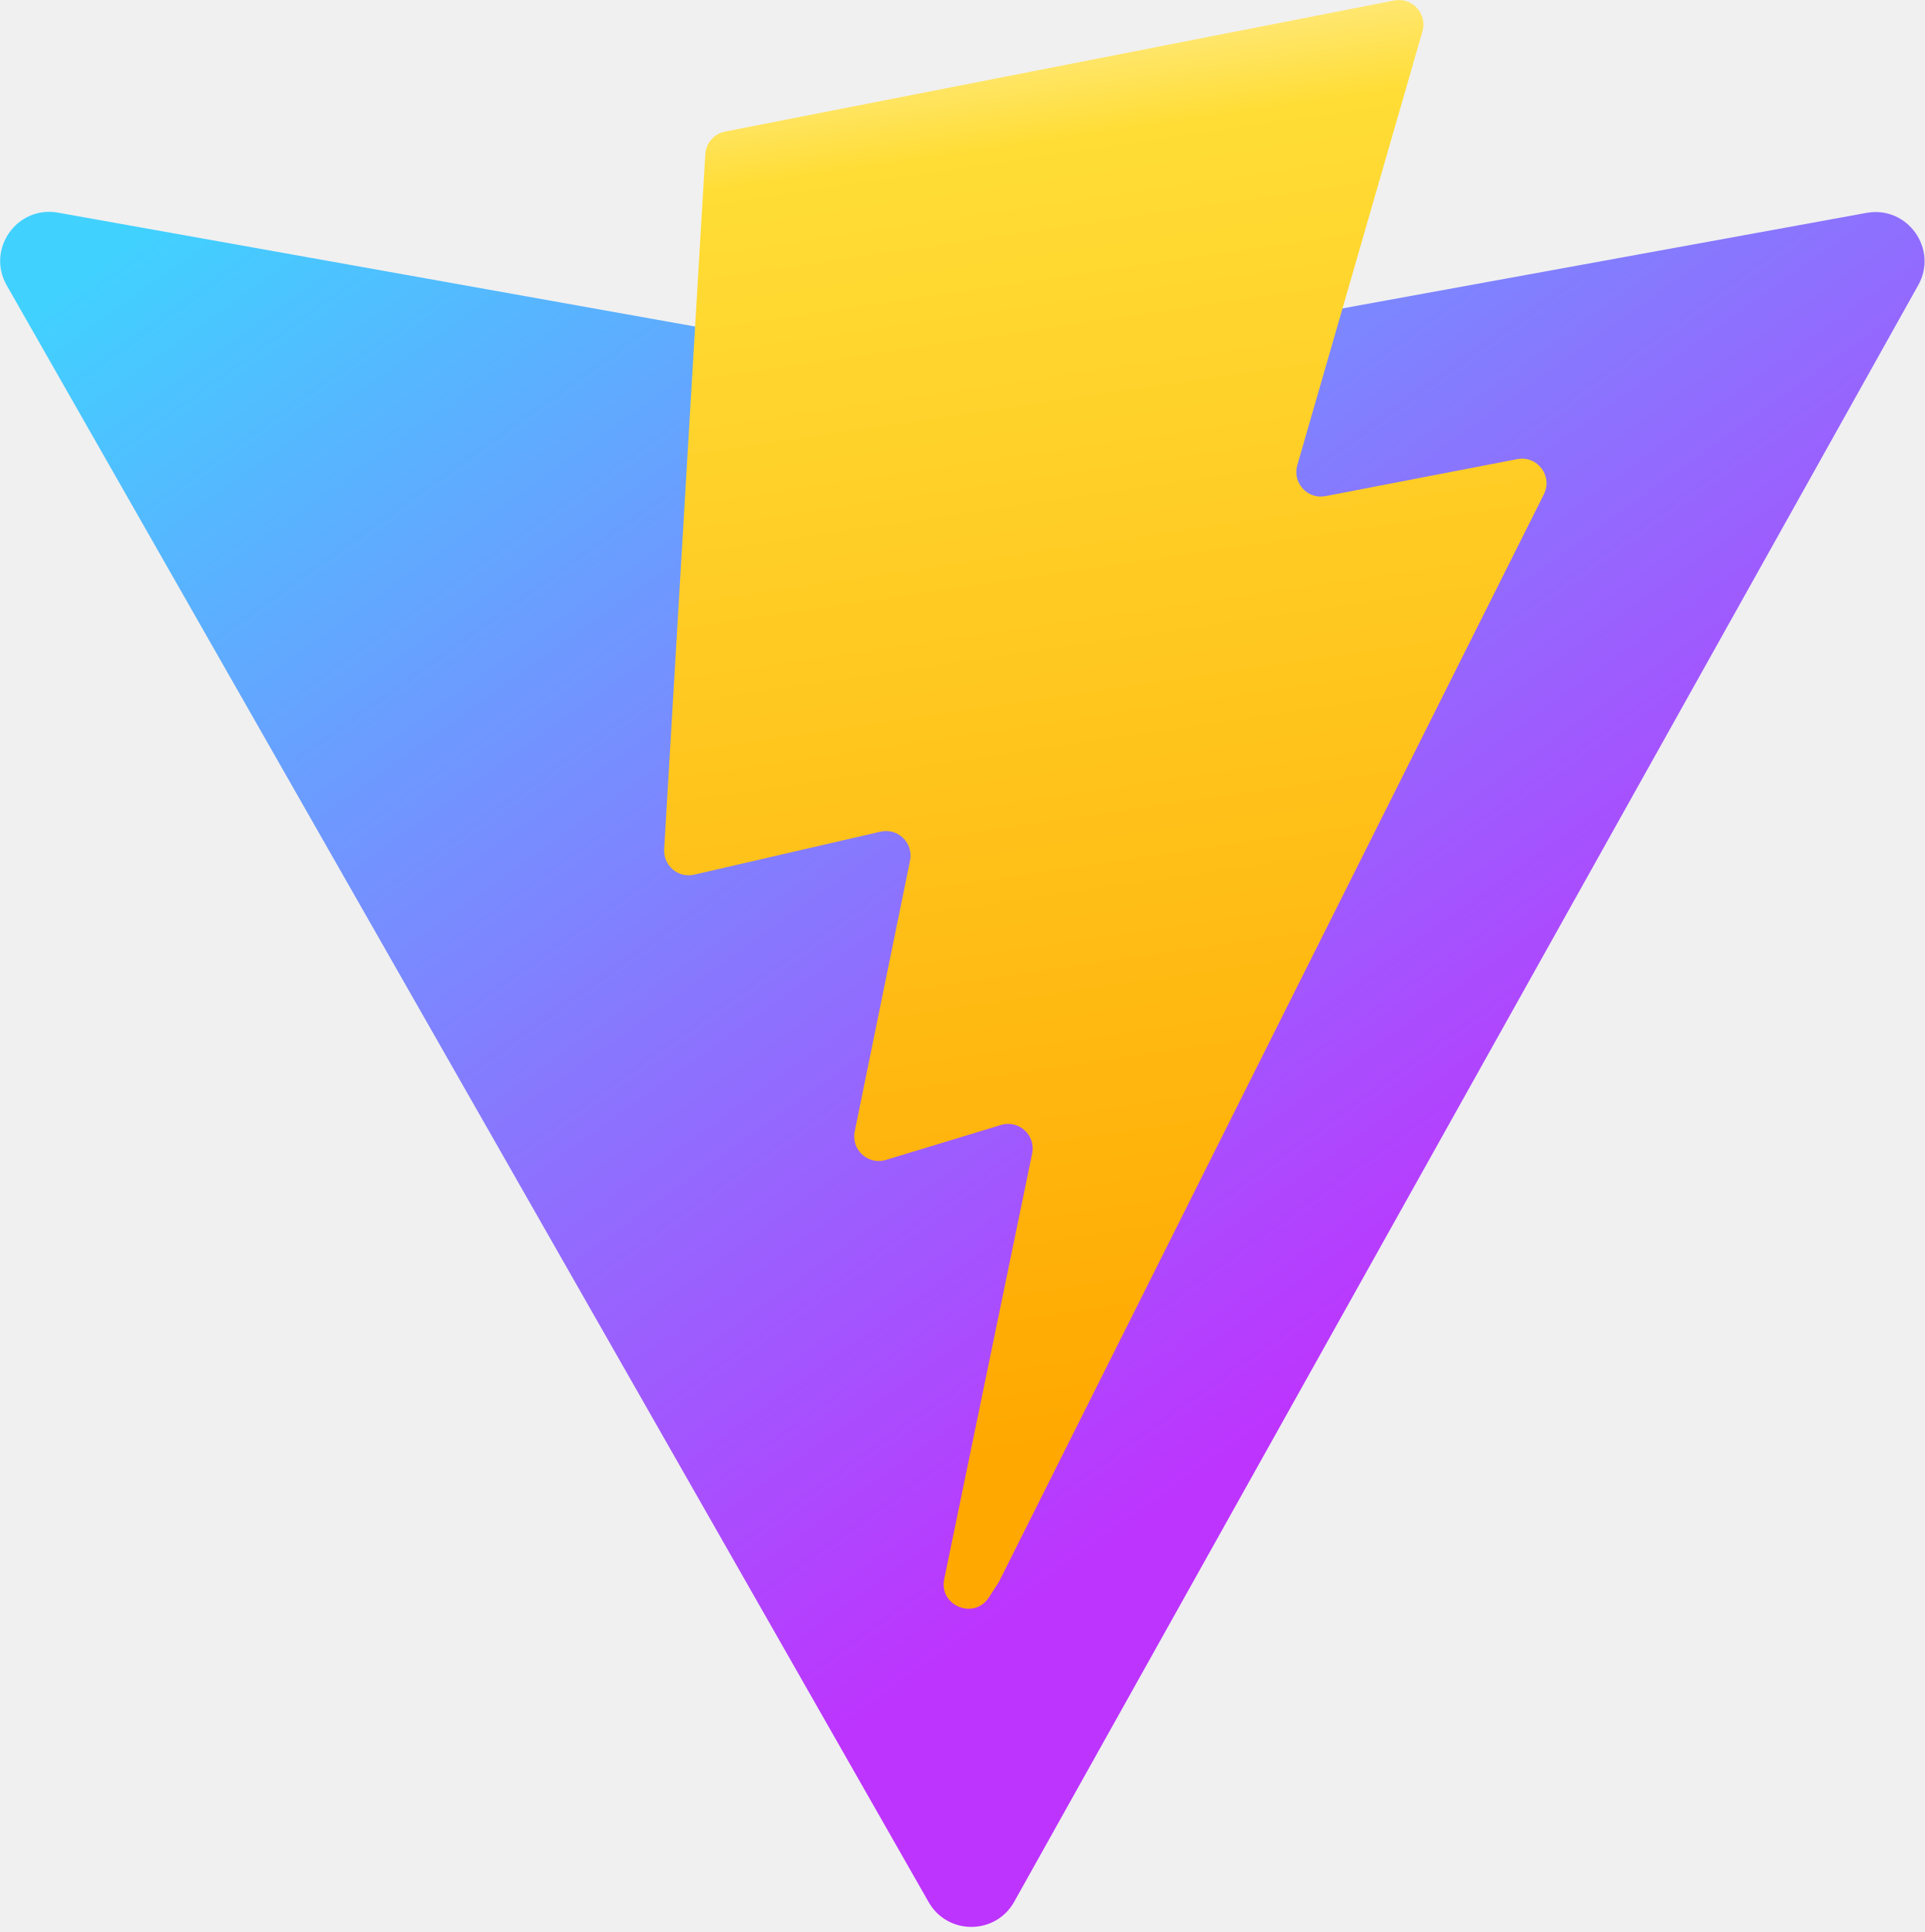
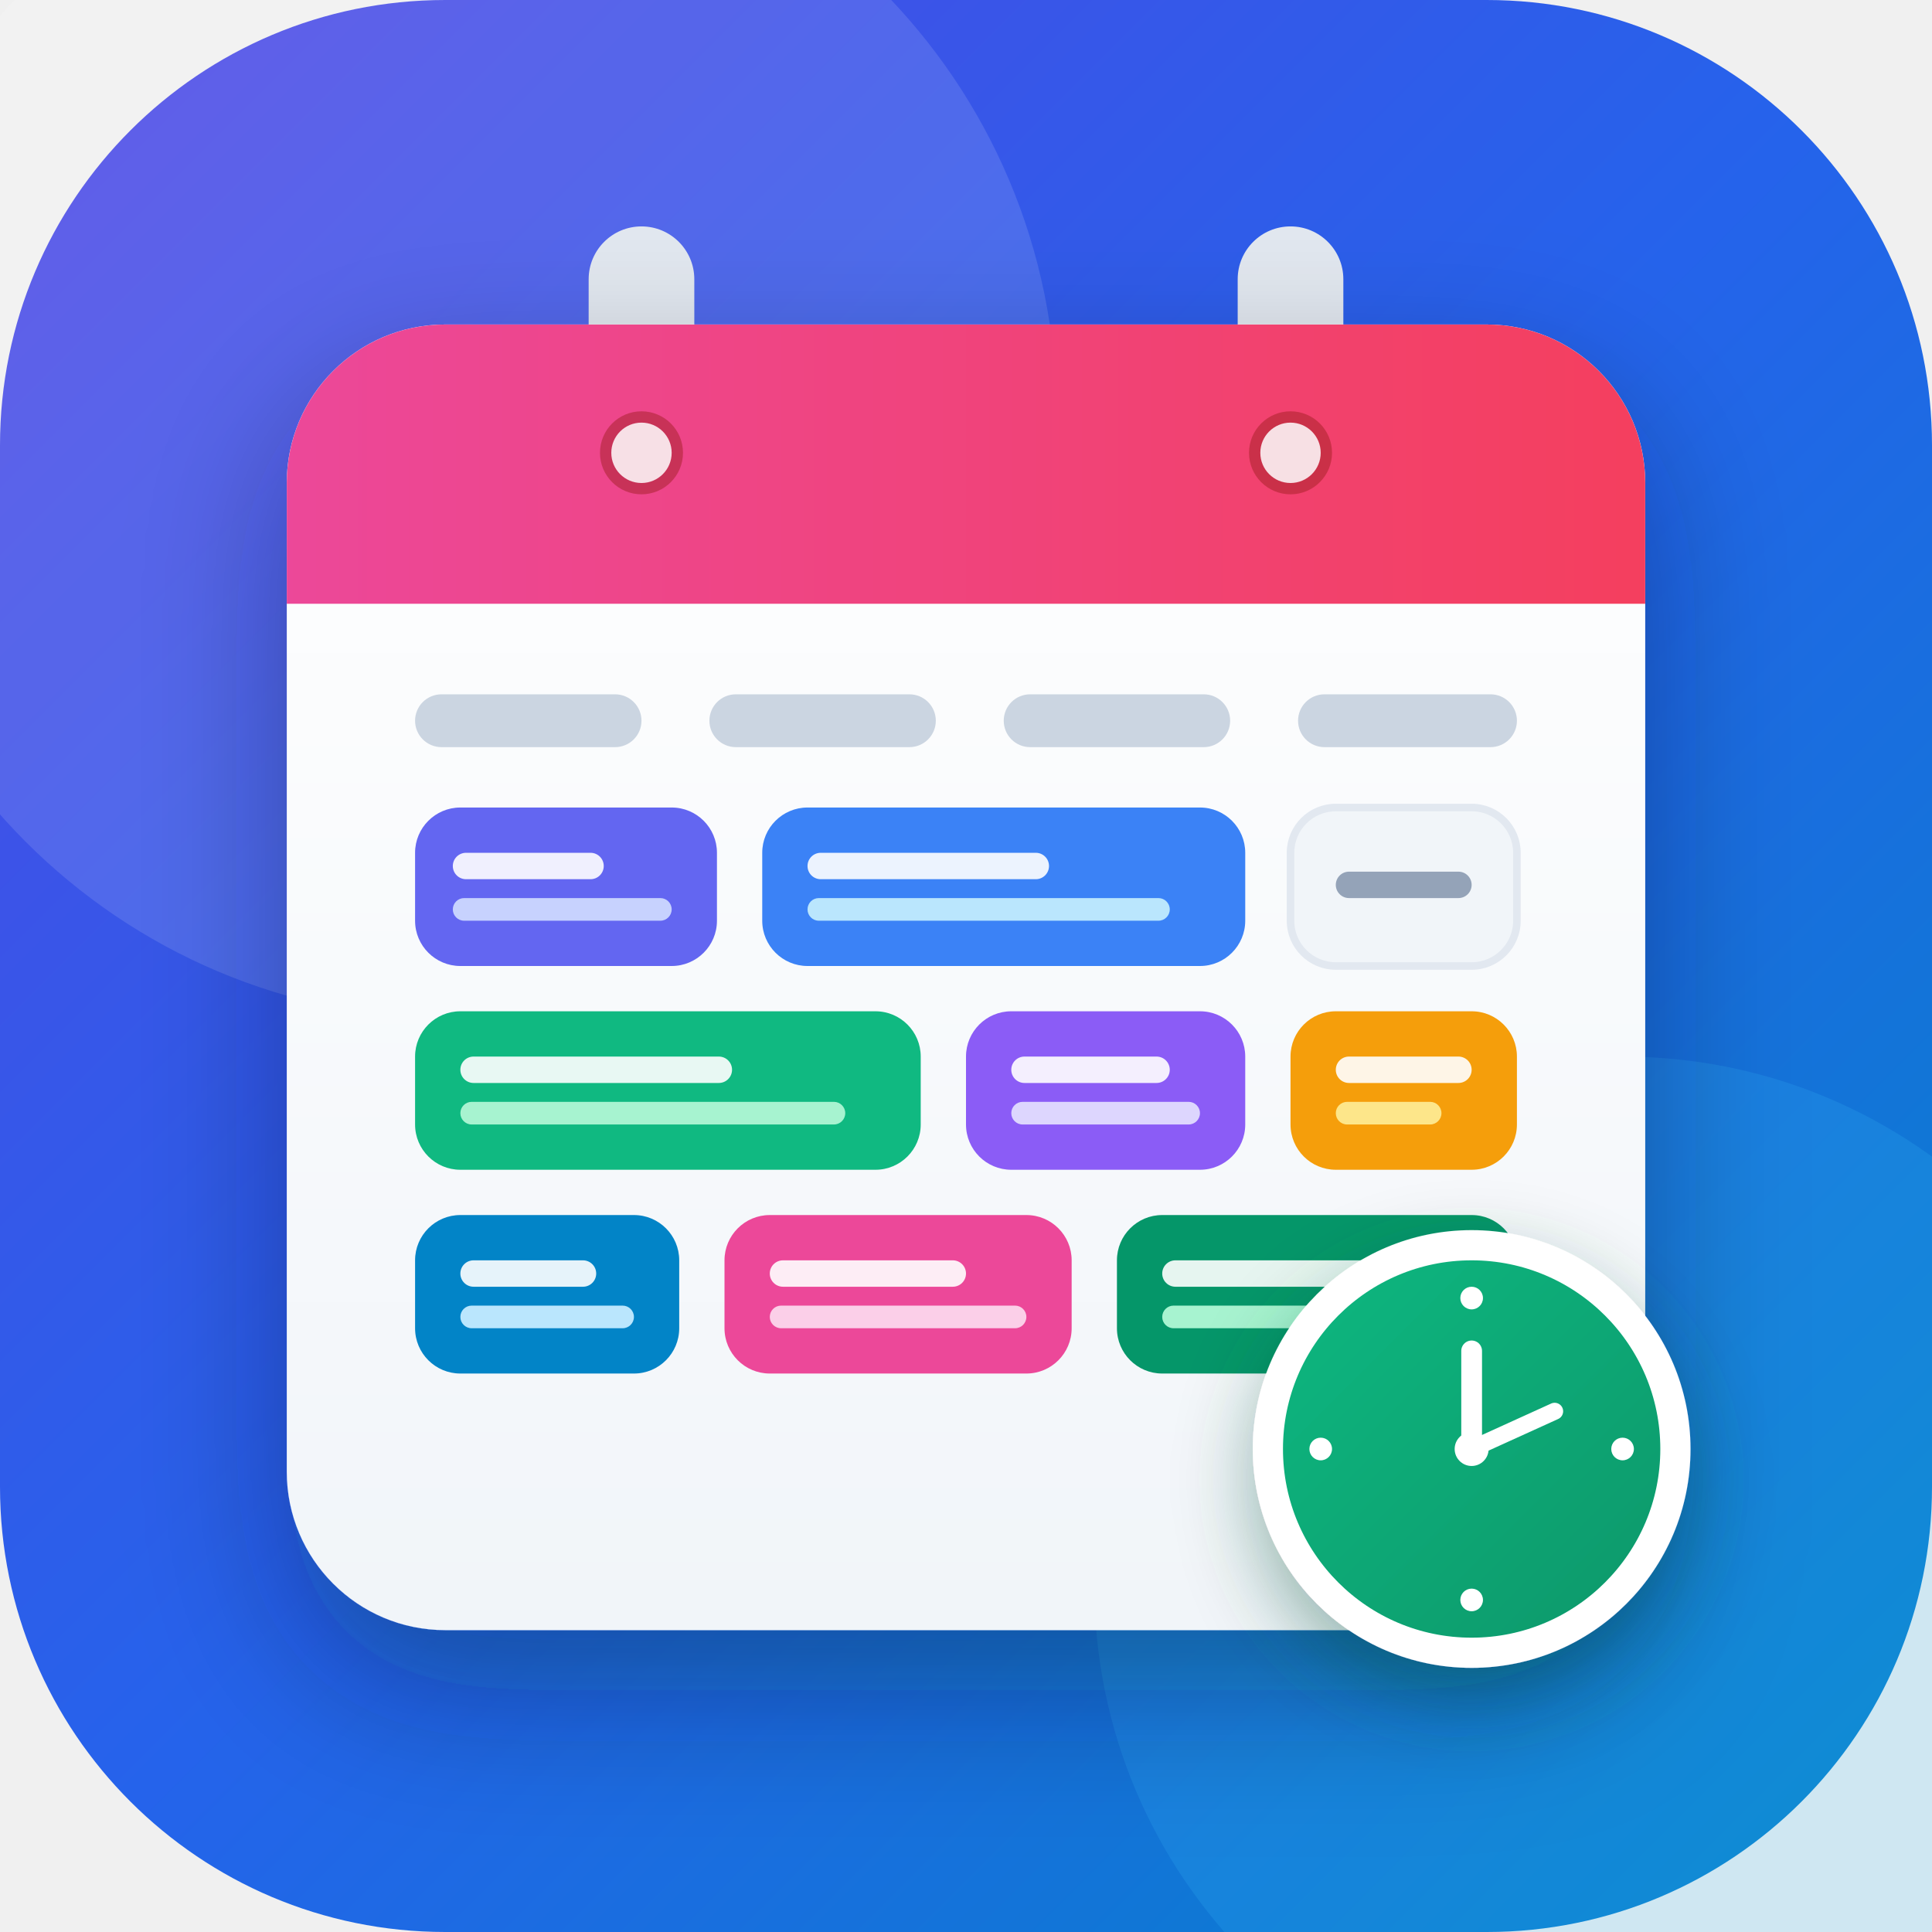
- <svg xmlns="http://www.w3.org/2000/svg" aria-hidden="true" role="img" class="iconify iconify--logos" width="31.88" height="32" preserveAspectRatio="xMidYMid meet" viewBox="0 0 256 257">
+ <svg xmlns="http://www.w3.org/2000/svg" viewBox="0 0 512 512" width="512" height="512" fill="none">
  <defs>
-     <linearGradient id="IconifyId1813088fe1fbc01fb466" x1="-.828%" x2="57.636%" y1="7.652%" y2="78.411%">
-       <stop offset="0%" stop-color="#41D1FF" />
-       <stop offset="100%" stop-color="#BD34FE" />
+     <linearGradient id="timetableBg" x1="0%" y1="0%" x2="100%" y2="100%">
+       <stop offset="0%" stop-color="#4F46E5" />
+       <stop offset="50%" stop-color="#2563EB" />
+       <stop offset="100%" stop-color="#0284C7" />
    </linearGradient>
-     <linearGradient id="IconifyId1813088fe1fbc01fb467" x1="43.376%" x2="50.316%" y1="2.242%" y2="89.03%">
-       <stop offset="0%" stop-color="#FFEA83" />
-       <stop offset="8.333%" stop-color="#FFDD35" />
-       <stop offset="100%" stop-color="#FFA800" />
+     <linearGradient id="boardGrad" x1="0%" y1="0%" x2="0%" y2="100%">
+       <stop offset="0%" stop-color="#FFFFFF" />
+       <stop offset="100%" stop-color="#F1F5F9" />
    </linearGradient>
+     <linearGradient id="bannerGrad" x1="0%" y1="0%" x2="100%" y2="0%">
+       <stop offset="0%" stop-color="#EC4899" />
+       <stop offset="100%" stop-color="#F43F5E" />
+     </linearGradient>
+     <linearGradient id="clockGrad" x1="0%" y1="0%" x2="100%" y2="100%">
+       <stop offset="0%" stop-color="#10B981" />
+       <stop offset="100%" stop-color="#059669" />
+     </linearGradient>
+     <filter id="cardShadow" x="-10%" y="-10%" width="125%" height="125%" filterUnits="userSpaceOnUse">
+       <feDropShadow dx="0" dy="16" stdDeviation="20" flood-color="#0f172a" flood-opacity="0.35" />
+     </filter>
+     <filter id="badgeShadow" x="-20%" y="-20%" width="140%" height="140%" filterUnits="userSpaceOnUse">
+       <feDropShadow dx="0" dy="8" stdDeviation="10" flood-color="#064e3b" flood-opacity="0.4" />
+     </filter>
  </defs>
-   <path fill="url(#IconifyId1813088fe1fbc01fb466)" d="M255.153 37.938L134.897 252.976c-2.483 4.44-8.862 4.466-11.382.048L.875 37.958c-2.746-4.814 1.371-10.646 6.827-9.67l120.385 21.517a6.537 6.537 0 0 0 2.322-.004l117.867-21.483c5.438-.991 9.574 4.796 6.877 9.62Z" />
-   <path fill="url(#IconifyId1813088fe1fbc01fb467)" d="M185.432.063L96.44 17.501a3.268 3.268 0 0 0-2.634 3.014l-5.474 92.456a3.268 3.268 0 0 0 3.997 3.378l24.777-5.718c2.318-.535 4.413 1.507 3.936 3.838l-7.361 36.047c-.495 2.426 1.782 4.5 4.151 3.78l15.304-4.649c2.372-.72 4.652 1.36 4.15 3.788l-11.698 56.621c-.732 3.542 3.979 5.473 5.943 2.437l1.313-2.028l72.516-144.72c1.215-2.423-.88-5.186-3.54-4.672l-25.505 4.922c-2.396.462-4.435-1.77-3.759-4.114l16.646-57.705c.677-2.35-1.37-4.583-3.769-4.113Z" />
+   <rect width="512" height="512" rx="118" fill="url(#timetableBg)" />
+   <circle cx="120" cy="110" r="160" fill="#FFFFFF" opacity="0.12" />
+   <circle cx="430" cy="420" r="140" fill="#38BDF8" opacity="0.18" />
+   <rect x="156" y="60" width="28" height="54" rx="14" fill="#E2E8F0" />
+   <rect x="328" y="60" width="28" height="54" rx="14" fill="#E2E8F0" />
+   <rect x="76" y="86" width="360" height="346" rx="42" fill="url(#boardGrad)" filter="url(#cardShadow)" />
+   <path d="M76 128 C76 104.8 94.8 86 118 86 L394 86 C417.2 86 436 104.8 436 128 L436 160 L76 160 Z" fill="url(#bannerGrad)" />
+   <circle cx="170" cy="120" r="11" fill="#991B1B" opacity="0.45" />
+   <circle cx="170" cy="120" r="8" fill="#FFFFFF" opacity="0.85" />
+   <circle cx="342" cy="120" r="11" fill="#991B1B" opacity="0.45" />
+   <circle cx="342" cy="120" r="8" fill="#FFFFFF" opacity="0.85" />
+   <rect x="110" y="184" width="60" height="14" rx="7" fill="#CBD5E1" />
+   <rect x="188" y="184" width="60" height="14" rx="7" fill="#CBD5E1" />
+   <rect x="266" y="184" width="60" height="14" rx="7" fill="#CBD5E1" />
+   <rect x="344" y="184" width="58" height="14" rx="7" fill="#CBD5E1" />
+   <rect x="110" y="214" width="80" height="42" rx="12" fill="#6366F1" />
+   <rect x="120" y="226" width="40" height="7" rx="3.5" fill="#FFFFFF" opacity="0.9" />
+   <rect x="120" y="238" width="58" height="6" rx="3" fill="#C7D2FE" />
+   <rect x="202" y="214" width="128" height="42" rx="12" fill="#3B82F6" />
+   <rect x="214" y="226" width="64" height="7" rx="3.5" fill="#FFFFFF" opacity="0.9" />
+   <rect x="214" y="238" width="96" height="6" rx="3" fill="#BAE6FD" />
+   <rect x="342" y="214" width="60" height="42" rx="12" fill="#F1F5F9" stroke="#E2E8F0" stroke-width="2" />
+   <rect x="354" y="231" width="36" height="7" rx="3.5" fill="#94A3B8" />
+   <rect x="110" y="268" width="134" height="42" rx="12" fill="#10B981" />
+   <rect x="122" y="280" width="72" height="7" rx="3.5" fill="#FFFFFF" opacity="0.9" />
+   <rect x="122" y="292" width="102" height="6" rx="3" fill="#A7F3D0" />
+   <rect x="256" y="268" width="74" height="42" rx="12" fill="#8B5CF6" />
+   <rect x="268" y="280" width="42" height="7" rx="3.5" fill="#FFFFFF" opacity="0.9" />
+   <rect x="268" y="292" width="50" height="6" rx="3" fill="#DDD6FE" />
+   <rect x="342" y="268" width="60" height="42" rx="12" fill="#F59E0B" />
+   <rect x="354" y="280" width="36" height="7" rx="3.5" fill="#FFFFFF" opacity="0.9" />
+   <rect x="354" y="292" width="28" height="6" rx="3" fill="#FDE68A" />
+   <rect x="110" y="322" width="70" height="42" rx="12" fill="#0284C7" />
+   <rect x="122" y="334" width="36" height="7" rx="3.5" fill="#FFFFFF" opacity="0.9" />
+   <rect x="122" y="346" width="46" height="6" rx="3" fill="#BAE6FD" />
+   <rect x="192" y="322" width="92" height="42" rx="12" fill="#EC4899" />
+   <rect x="204" y="334" width="52" height="7" rx="3.5" fill="#FFFFFF" opacity="0.9" />
+   <rect x="204" y="346" width="68" height="6" rx="3" fill="#FBCFE8" />
+   <rect x="296" y="322" width="106" height="42" rx="12" fill="#059669" />
+   <rect x="308" y="334" width="58" height="7" rx="3.5" fill="#FFFFFF" opacity="0.9" />
+   <rect x="308" y="346" width="78" height="6" rx="3" fill="#A7F3D0" />
+   <g filter="url(#badgeShadow)">
+     <circle cx="390" cy="384" r="54" fill="url(#clockGrad)" stroke="#FFFFFF" stroke-width="8" />
+     <circle cx="390" cy="344" r="3" fill="#FFFFFF" />
+     <circle cx="430" cy="384" r="3" fill="#FFFFFF" />
+     <circle cx="390" cy="424" r="3" fill="#FFFFFF" />
+     <circle cx="350" cy="384" r="3" fill="#FFFFFF" />
+     <path d="M390 384 L390 358" stroke="#FFFFFF" stroke-width="5.5" stroke-linecap="round" />
+     <path d="M390 384 L412 374" stroke="#FFFFFF" stroke-width="4.5" stroke-linecap="round" />
+     <circle cx="390" cy="384" r="4.5" fill="#FFFFFF" />
+   </g>
</svg>
